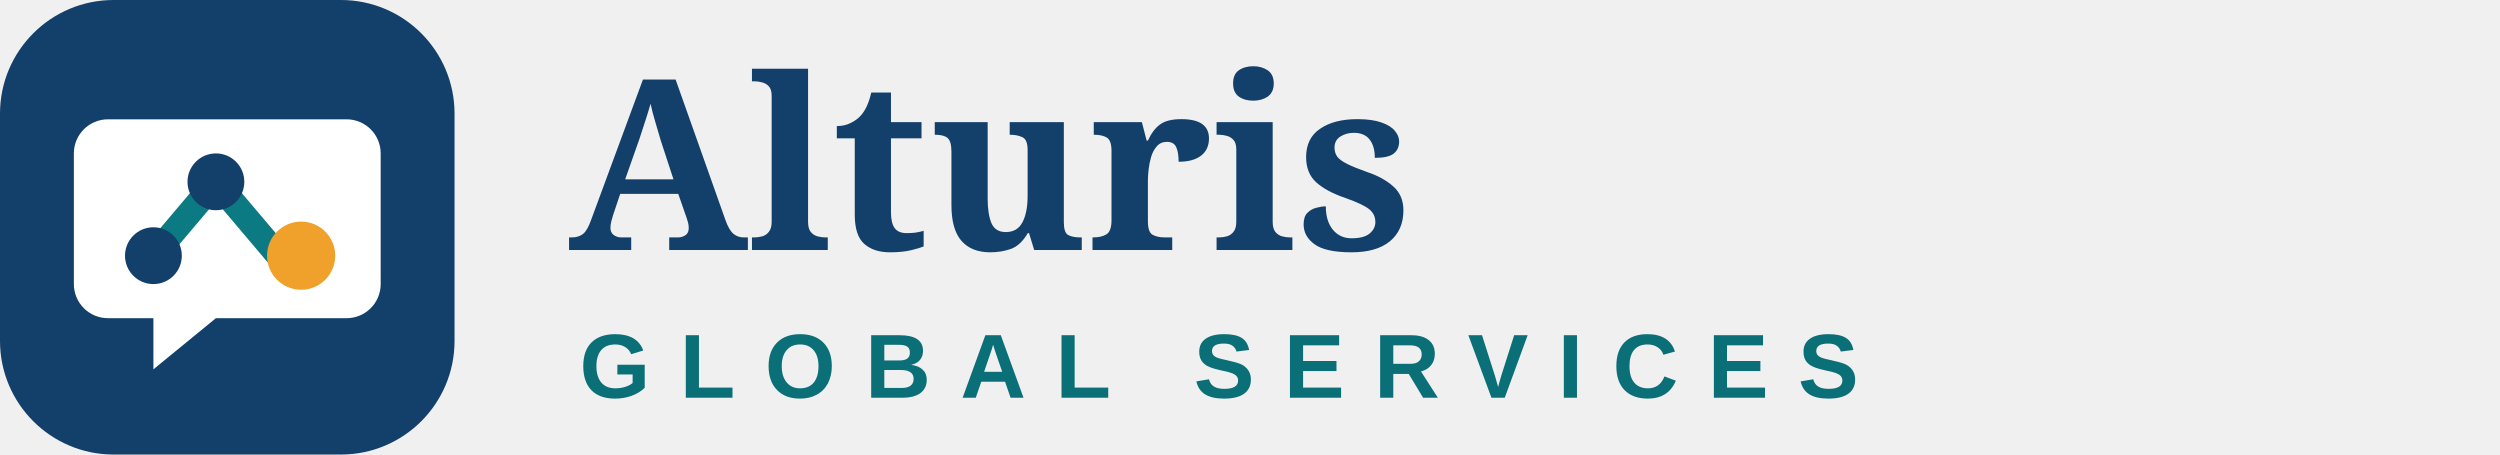
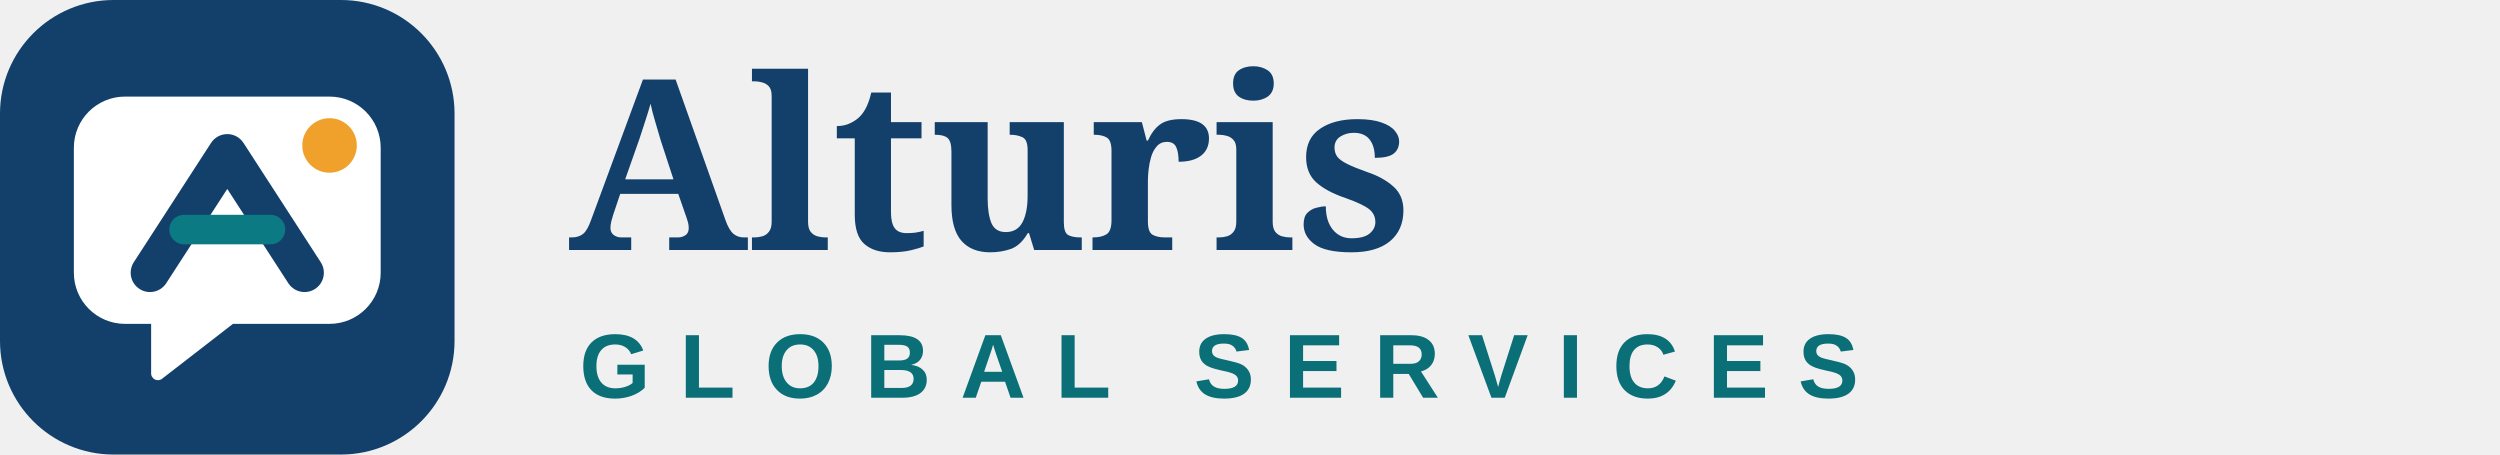
<svg xmlns="http://www.w3.org/2000/svg" viewBox="0 0 220 40" role="img" aria-label="Alturis Global Services">
  <rect width="40" height="40" rx="10" fill="#12406b" />
-   <path d="M9.5 10.5h21a3 3 0 0 1 3 3v11.5a3 3 0 0 1-3 3H19l-5.5 4.5v-4.5h-4a3 3 0 0 1-3-3V13.5a3 3 0 0 1 3-3z" fill="#fff" />
-   <path d="M13.5 22.5 19 16l5.5 6.5" fill="none" stroke="#0b7a83" stroke-width="2.2" stroke-linecap="round" stroke-linejoin="round" />
-   <circle cx="13.5" cy="22.5" r="2.5" fill="#12406b" />
-   <circle cx="19" cy="16" r="2.5" fill="#12406b" />
-   <circle cx="26.5" cy="22.5" r="3" fill="#f0a12b" />
+   <path d="M11 8.5h18a4.5 4.5 0 0 1 4.5 4.5v11a4.5 4.5 0 0 1-4.5 4.5h-8.5l-6.2 4.8a.6.6 0 0 1-1-.5v-4.3H11A4.5 4.5 0 0 1 6.5 24V13A4.5 4.5 0 0 1 11 8.5z" fill="#fff" />
+   <path d="M13.2 24 20 13.5 26.8 24" fill="none" stroke="#12406b" stroke-width="3.4" stroke-linecap="round" stroke-linejoin="round" />
+   <path d="M16.2 20.2h7.6" stroke="#0b7a83" stroke-width="2.6" stroke-linecap="round" />
+   <circle cx="29" cy="12.8" r="2.4" fill="#f0a12b" />
  <text x="50" y="22" font-family="'Source Serif 4', Georgia, serif" font-size="21" font-weight="700" fill="#12406b">Alturis</text>
  <text x="51" y="35" font-family="'IBM Plex Sans', Arial, sans-serif" font-size="8" font-weight="600" letter-spacing="2.6" fill="#0a6f77">GLOBAL SERVICES</text>
</svg>
